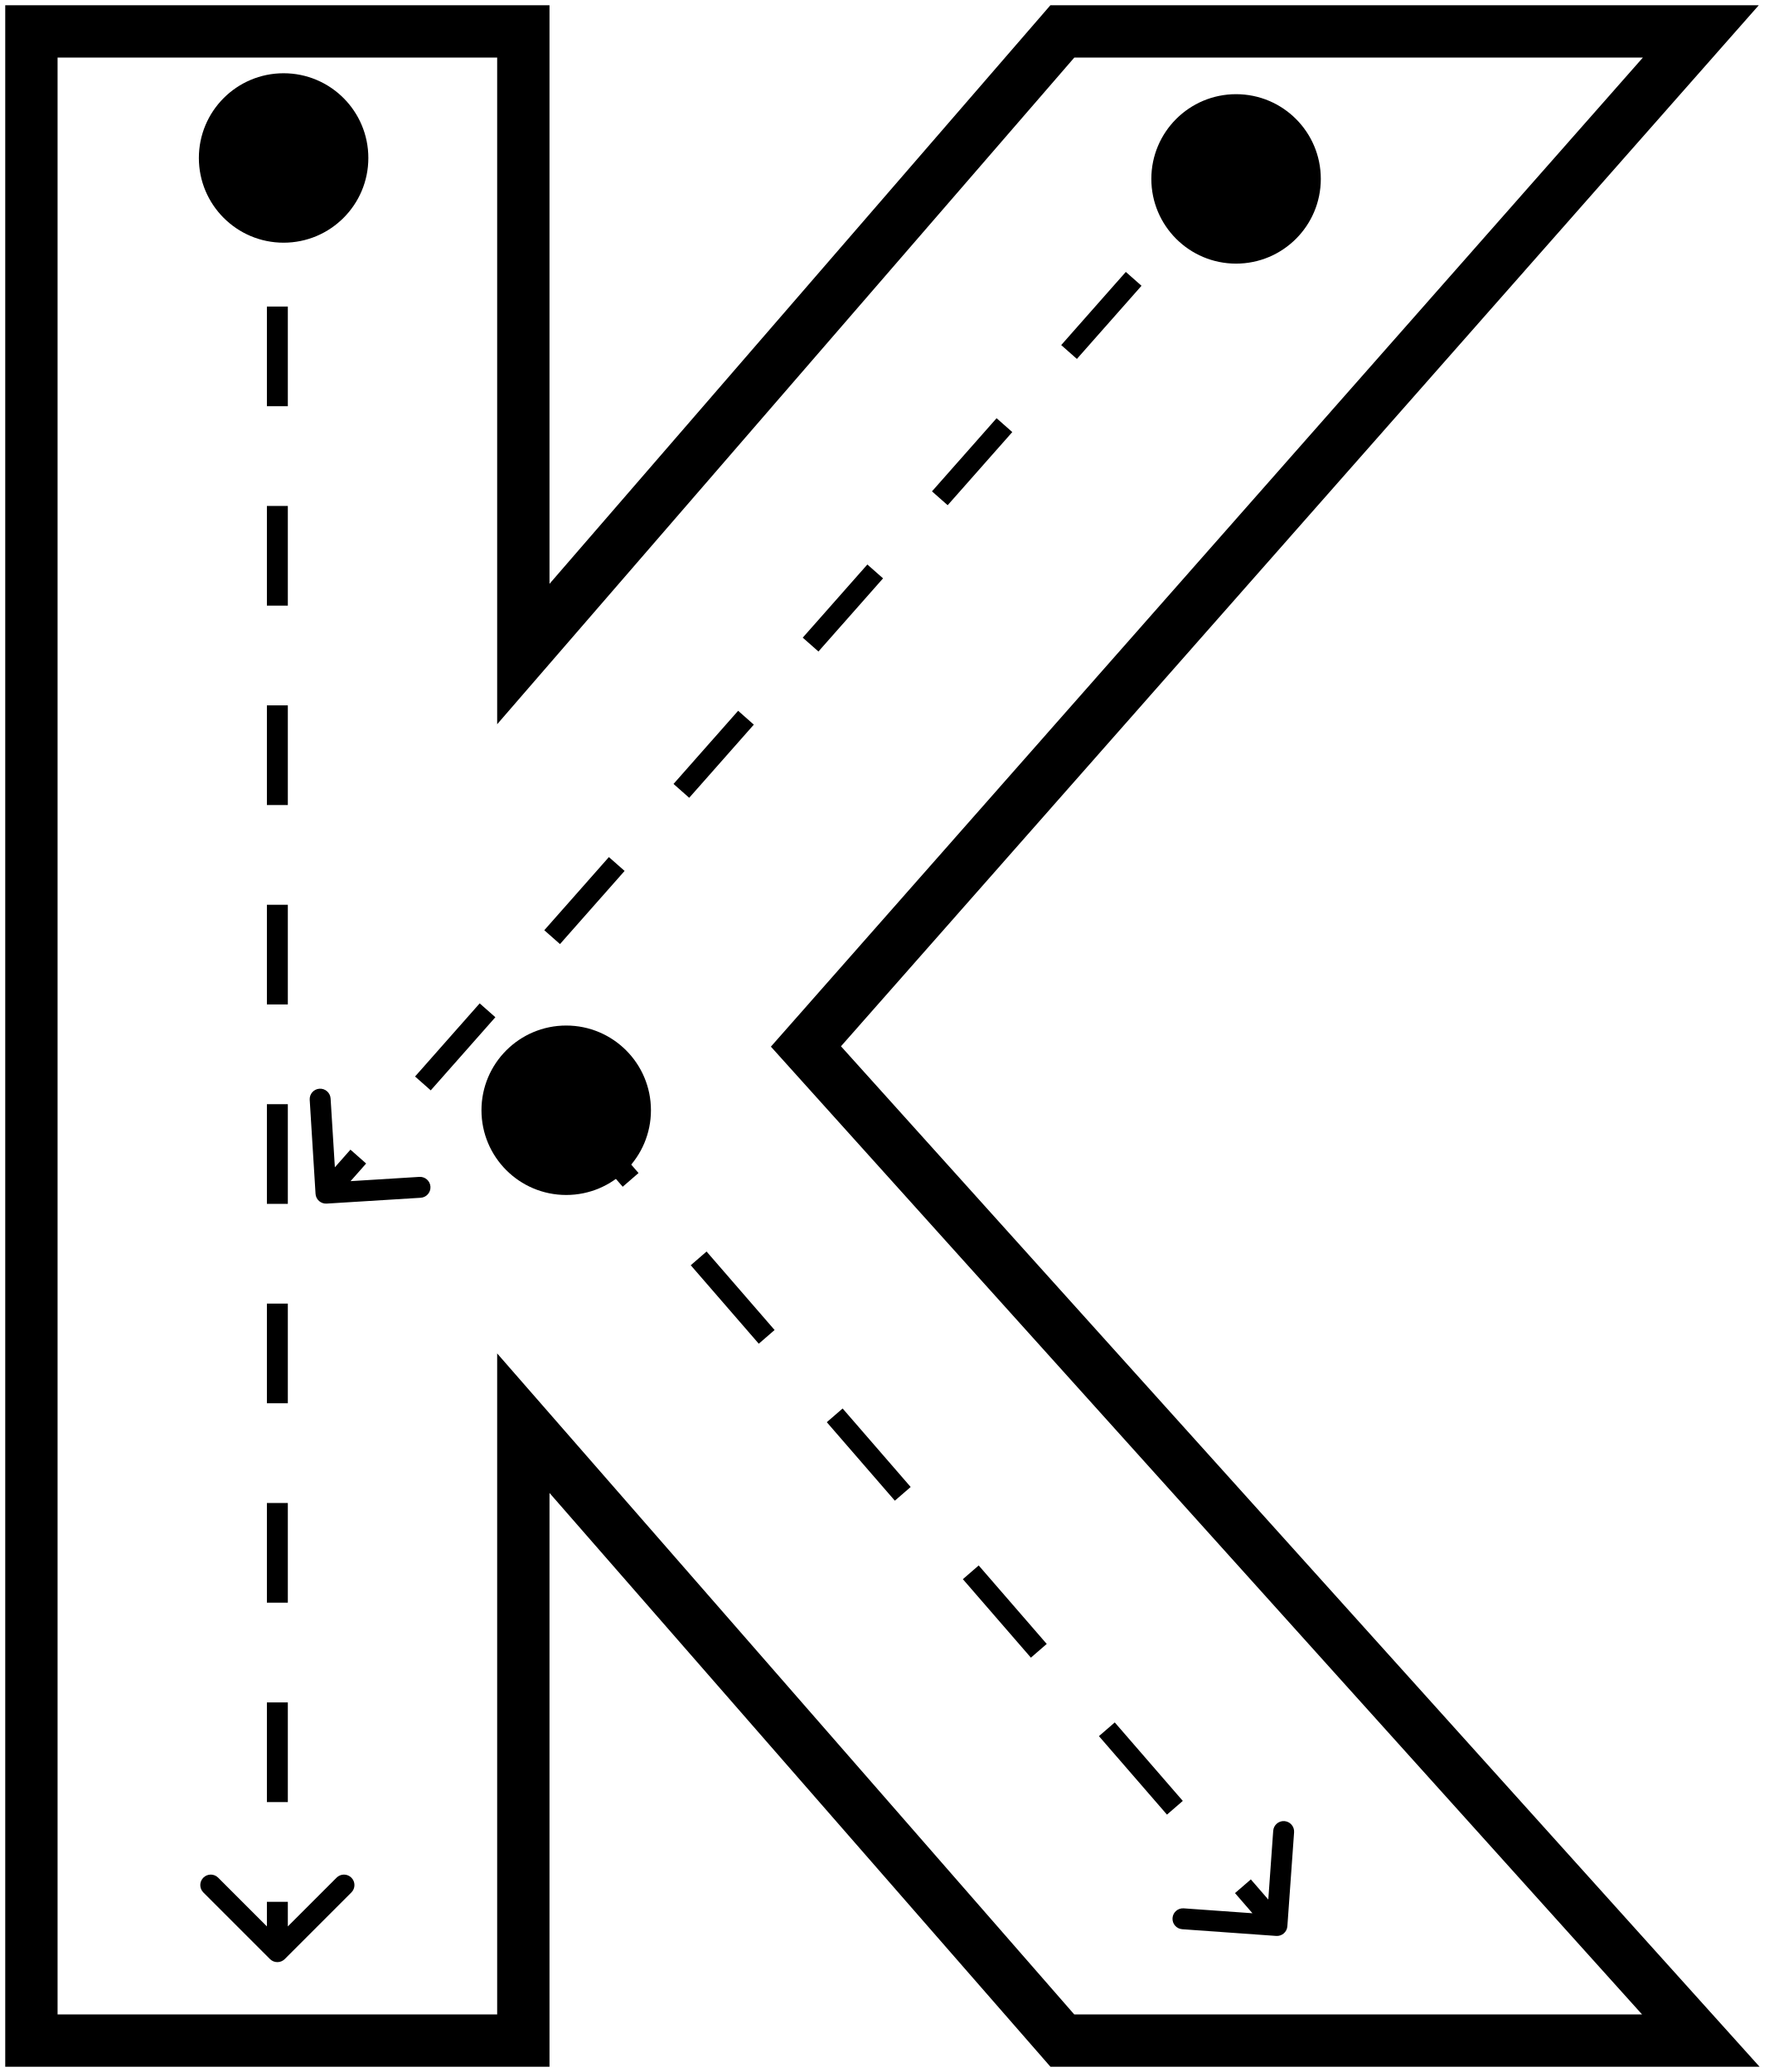
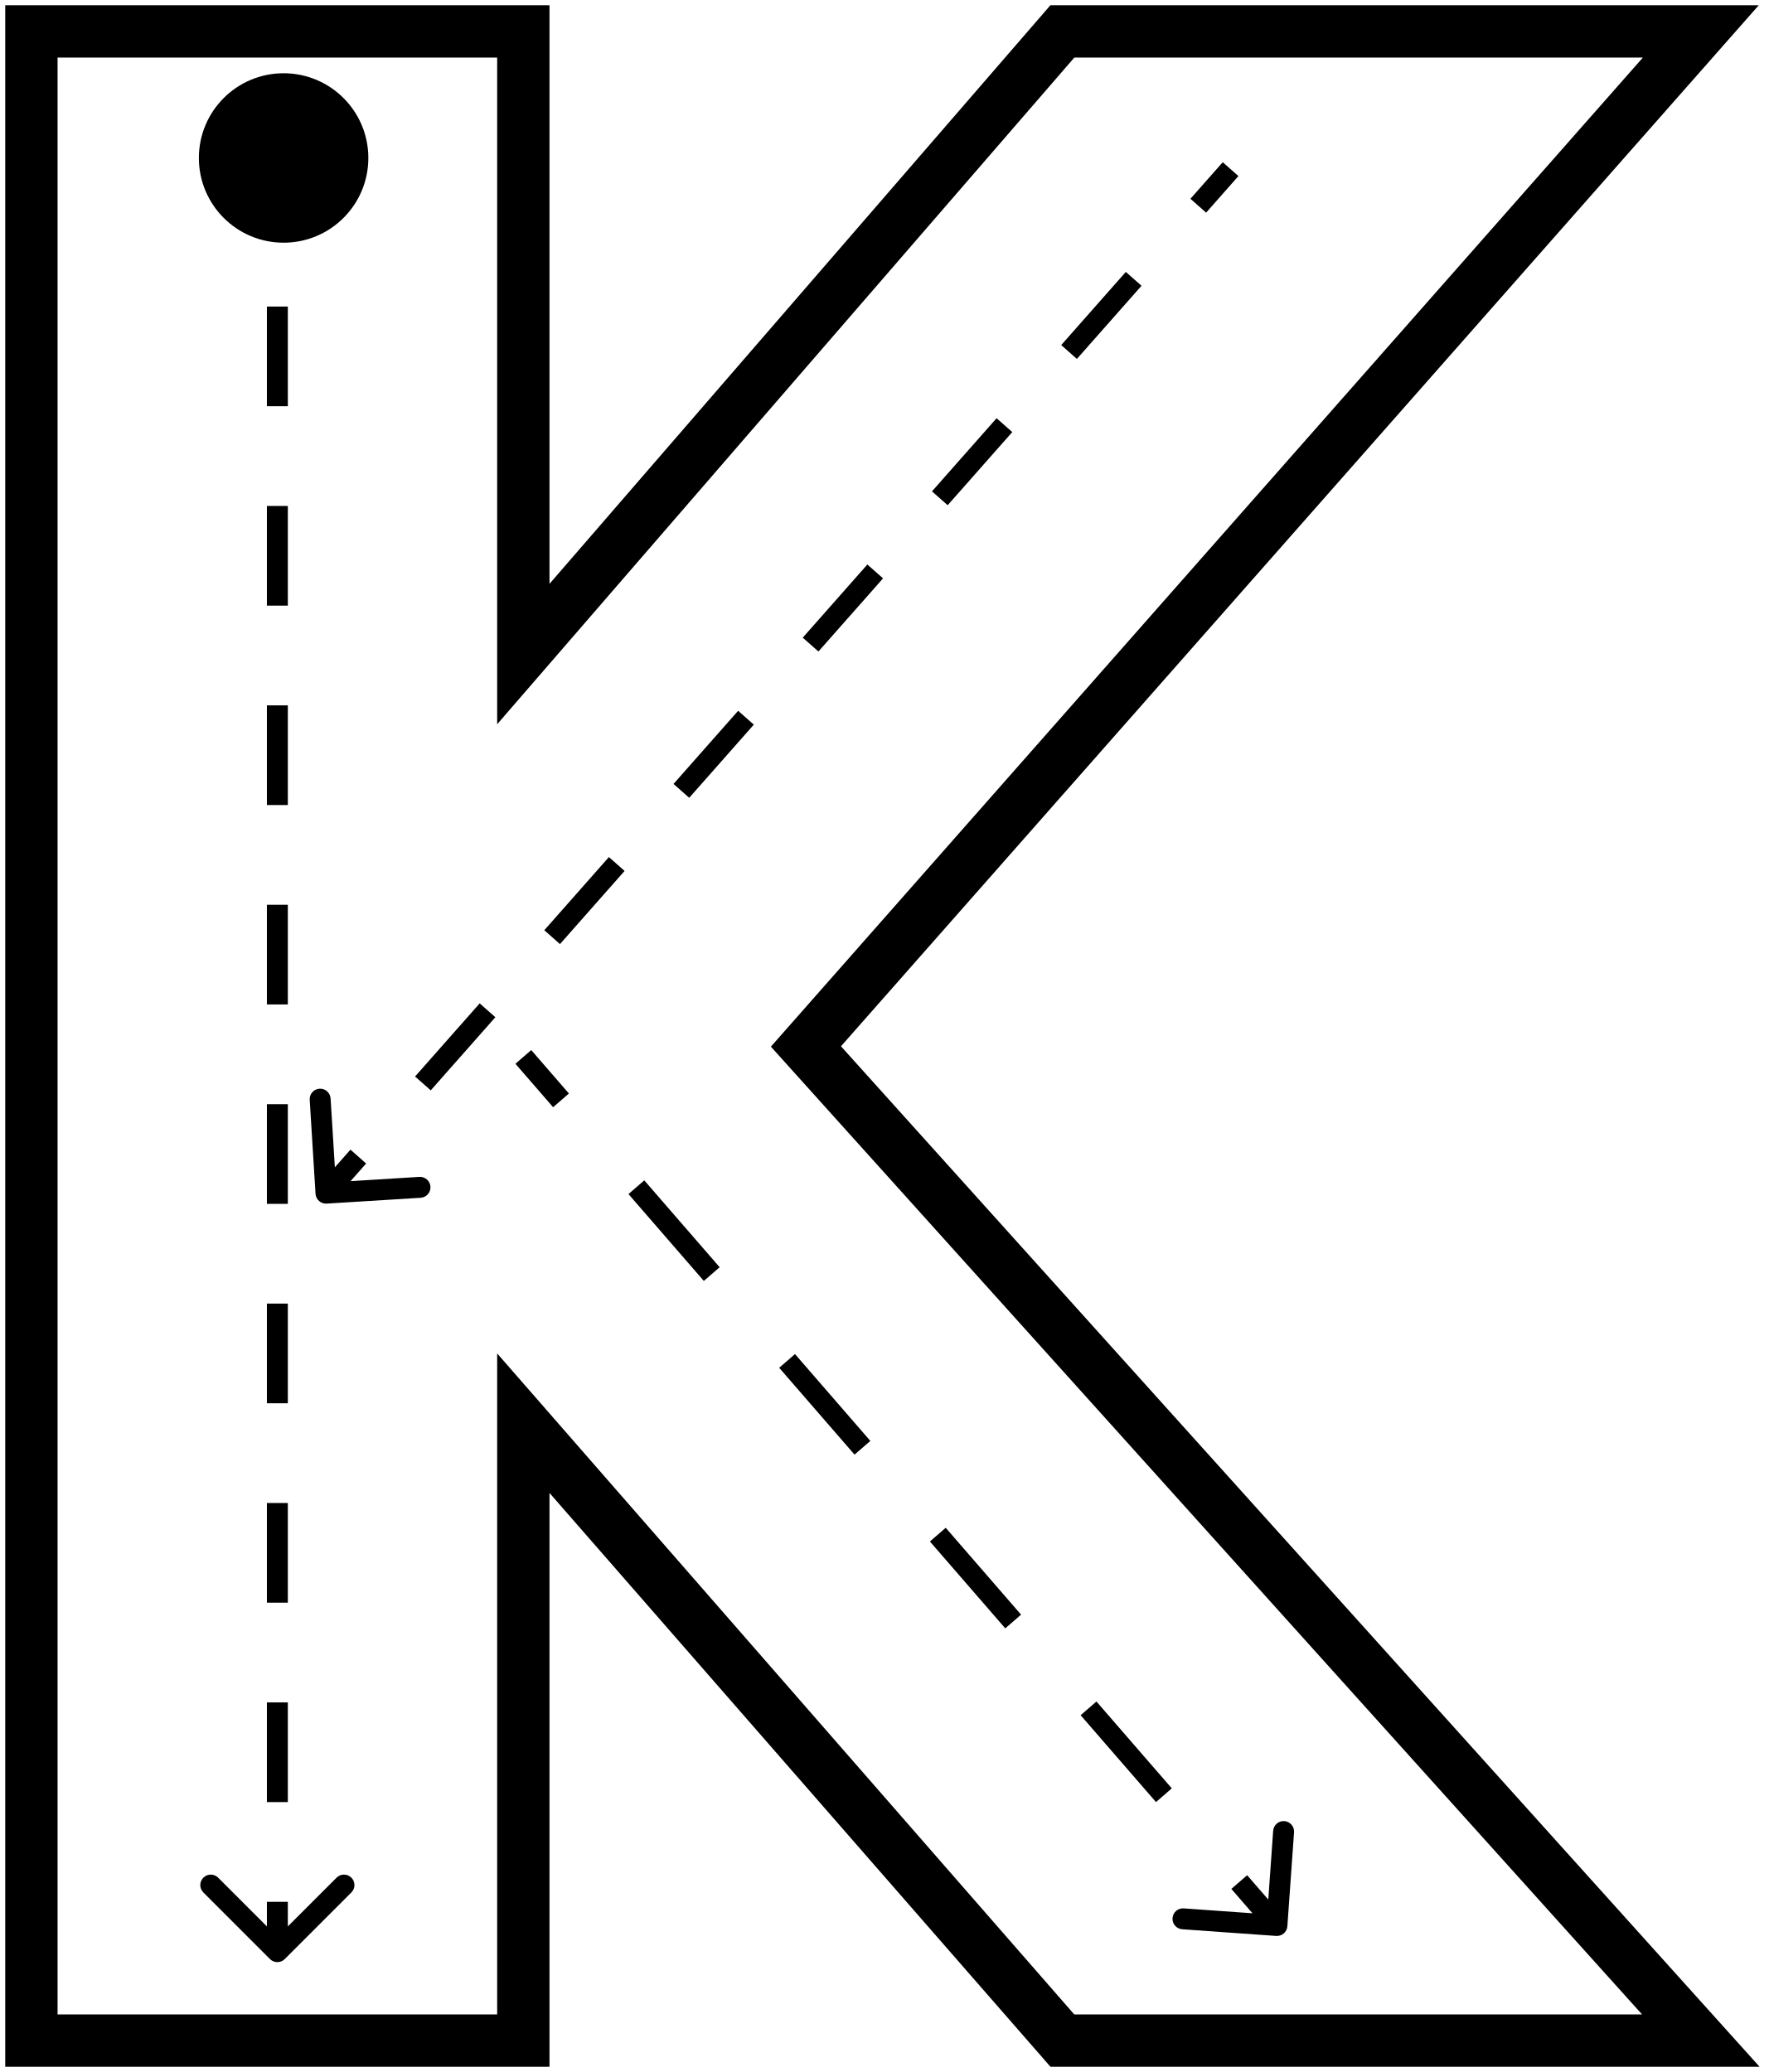
<svg xmlns="http://www.w3.org/2000/svg" width="169" height="198" viewBox="0 0 169 198" fill="none">
  <path d="M3 195V3H50V62.5L101.5 3H162.5L77 100L162.5 195H101.5L50 136V195H3Z" stroke="black" stroke-width="5" />
  <path d="M25.793 187.207C26.183 187.598 26.817 187.598 27.207 187.207L33.571 180.843C33.962 180.453 33.962 179.819 33.571 179.429C33.181 179.038 32.547 179.038 32.157 179.429L26.5 185.086L20.843 179.429C20.453 179.038 19.82 179.038 19.429 179.429C19.038 179.819 19.038 180.453 19.429 180.843L25.793 187.207ZM25.5 15V19.764H27.5V15H25.5ZM25.5 29.292V38.819H27.5V29.292H25.5ZM25.5 48.347V57.875H27.5V48.347H25.5ZM25.5 67.403V76.931H27.5V67.403H25.5ZM25.5 86.458V95.986H27.5V86.458H25.5ZM25.5 105.514V115.042H27.5V105.514H25.5ZM25.5 124.569V134.097H27.5V124.569H25.5ZM25.5 143.625V153.153H27.5V143.625H25.5ZM25.5 162.681V172.208H27.5V162.681H25.5ZM25.5 181.736V186.5H27.5V181.736H25.5Z" fill="black" />
-   <path d="M30.147 114.08C30.181 114.631 30.656 115.05 31.207 115.016L40.19 114.459C40.741 114.425 41.16 113.95 41.126 113.399C41.092 112.848 40.617 112.429 40.066 112.463L32.081 112.958L31.586 104.973C31.552 104.422 31.077 104.003 30.526 104.037C29.975 104.071 29.556 104.546 29.59 105.097L30.147 114.08ZM31.895 114.68L34.981 111.185L33.482 109.861L30.395 113.356L31.895 114.68ZM41.154 104.195L47.328 97.206L45.829 95.882L39.655 102.871L41.154 104.195ZM53.501 90.216L59.675 83.226L58.175 81.903L52.002 88.892L53.501 90.216ZM65.848 76.237L72.021 69.247L70.522 67.923L64.349 74.913L65.848 76.237ZM78.195 62.258L84.368 55.268L82.869 53.944L76.695 60.934L78.195 62.258ZM90.541 48.278L96.715 41.289L95.216 39.965L89.042 46.954L90.541 48.278ZM102.888 34.299L109.061 27.309L107.562 25.985L101.389 32.975L102.888 34.299ZM115.235 20.32L118.321 16.825L116.822 15.501L113.736 18.996L115.235 20.32Z" fill="black" />
-   <path d="M121.929 184.997C122.48 185.037 122.958 184.622 122.997 184.071L123.639 175.094C123.678 174.543 123.263 174.065 122.712 174.025C122.162 173.986 121.683 174.401 121.644 174.952L121.074 182.931L113.094 182.361C112.543 182.322 112.065 182.737 112.025 183.288C111.986 183.838 112.401 184.317 112.952 184.356L121.929 184.997ZM56.244 109.655L59.494 113.405L61.006 112.095L57.756 108.345L56.244 109.655ZM65.994 120.905L72.494 128.405L74.006 127.095L67.506 119.595L65.994 120.905ZM78.994 135.905L85.494 143.405L87.006 142.095L80.506 134.595L78.994 135.905ZM91.994 150.905L98.494 158.405L100.006 157.095L93.506 149.595L91.994 150.905ZM104.994 165.905L111.494 173.405L113.006 172.095L106.506 164.595L104.994 165.905ZM117.994 180.905L121.244 184.655L122.756 183.345L119.506 179.595L117.994 180.905Z" fill="black" />
+   <path d="M30.147 114.08C30.181 114.631 30.655 115.05 31.207 115.016L40.19 114.459C40.741 114.425 41.16 113.95 41.126 113.399C41.092 112.848 40.617 112.429 40.066 112.463L32.081 112.958L31.586 104.973C31.552 104.422 31.077 104.003 30.526 104.037C29.975 104.071 29.555 104.546 29.59 105.097L30.147 114.08ZM31.894 114.68L34.981 111.185L33.482 109.861L30.395 113.356L31.894 114.68ZM41.154 104.195L47.328 97.206L45.829 95.882L39.655 102.871L41.154 104.195ZM53.501 90.216L59.674 83.226L58.175 81.903L52.002 88.892L53.501 90.216ZM65.848 76.237L72.021 69.247L70.522 67.923L64.349 74.913L65.848 76.237ZM78.194 62.258L84.368 55.268L82.869 53.944L76.695 60.934L78.194 62.258ZM90.541 48.278L96.714 41.289L95.215 39.965L89.042 46.954L90.541 48.278ZM102.888 34.299L109.061 27.309L107.562 25.985L101.389 32.975L102.888 34.299ZM115.234 20.32L118.321 16.825L116.822 15.501L113.735 18.996L115.234 20.32Z" fill="black" />
+   <path d="M121.929 184.997C122.48 185.037 122.958 184.622 122.997 184.071L123.635 175.093C123.674 174.542 123.259 174.064 122.708 174.025C122.157 173.986 121.679 174.401 121.64 174.952L121.073 182.932L113.093 182.365C112.542 182.326 112.064 182.741 112.025 183.292C111.986 183.843 112.401 184.321 112.952 184.36L121.929 184.997ZM49.245 101.655L52.845 105.805L54.355 104.495L50.755 100.345L49.245 101.655ZM60.045 114.105L67.245 122.405L68.755 121.095L61.555 112.795L60.045 114.105ZM74.445 130.705L81.645 139.005L83.155 137.695L75.955 129.395L74.445 130.705ZM88.845 147.305L96.045 155.605L97.555 154.295L90.355 145.995L88.845 147.305ZM103.245 163.905L110.445 172.205L111.955 170.895L104.755 162.595L103.245 163.905ZM117.645 180.505L121.245 184.655L122.755 183.345L119.155 179.195L117.645 180.505Z" fill="black" />
  <circle cx="27.096" cy="15.096" r="8.096" fill="black" />
-   <circle cx="118.096" cy="17.096" r="8.096" fill="black" />
-   <circle cx="54.096" cy="106.096" r="8.096" fill="black" />
</svg>
